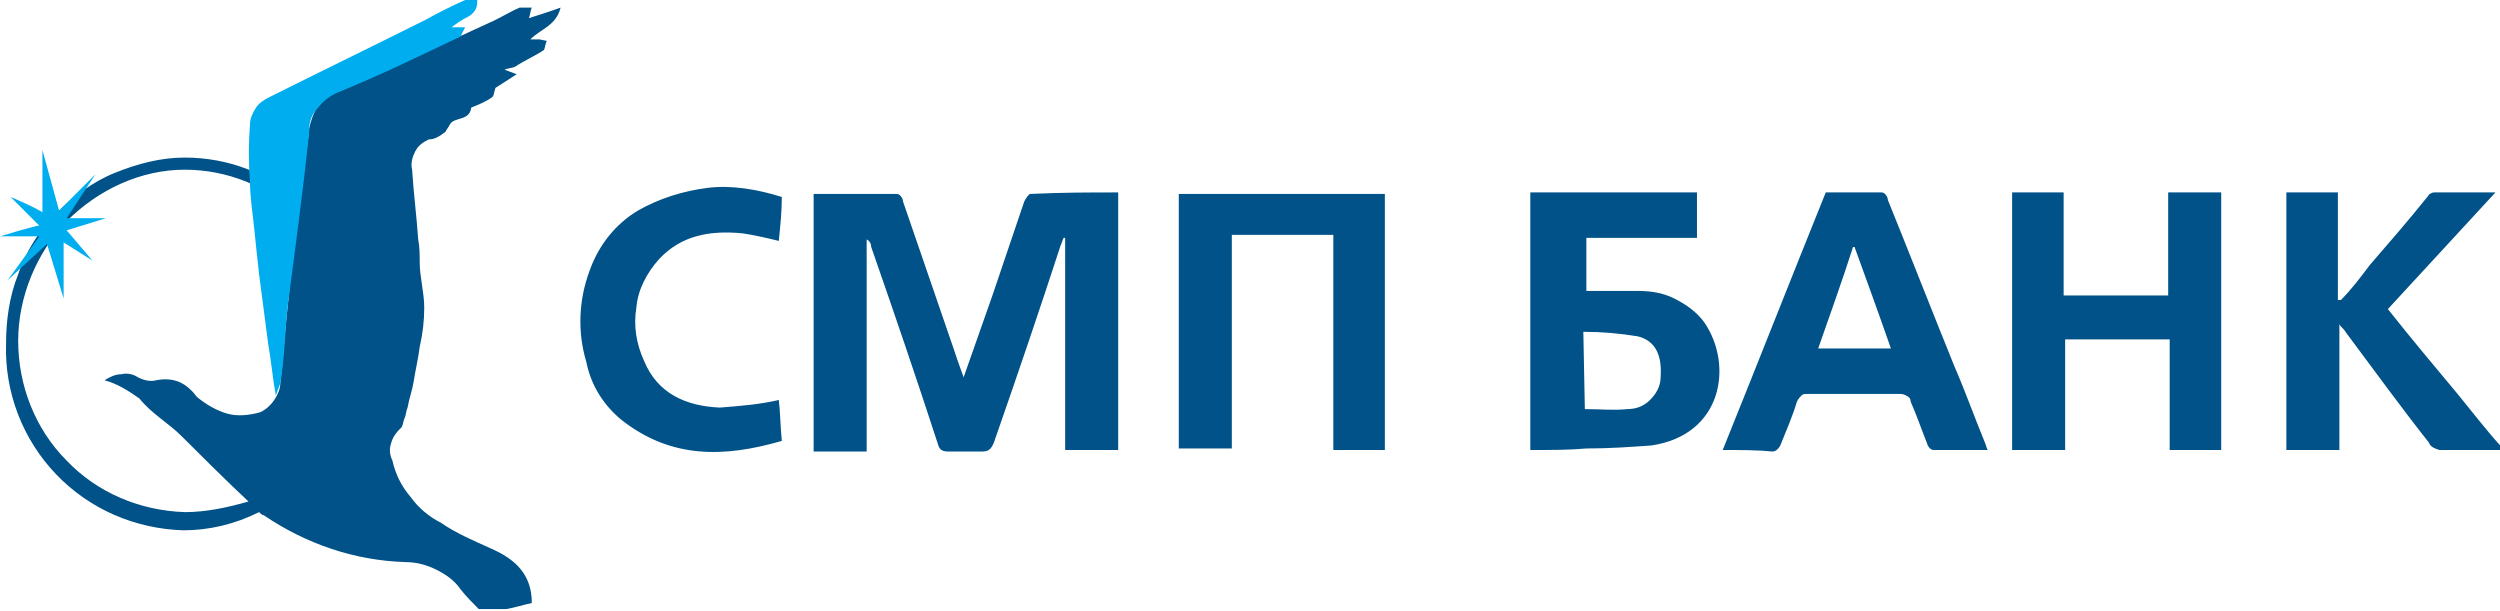
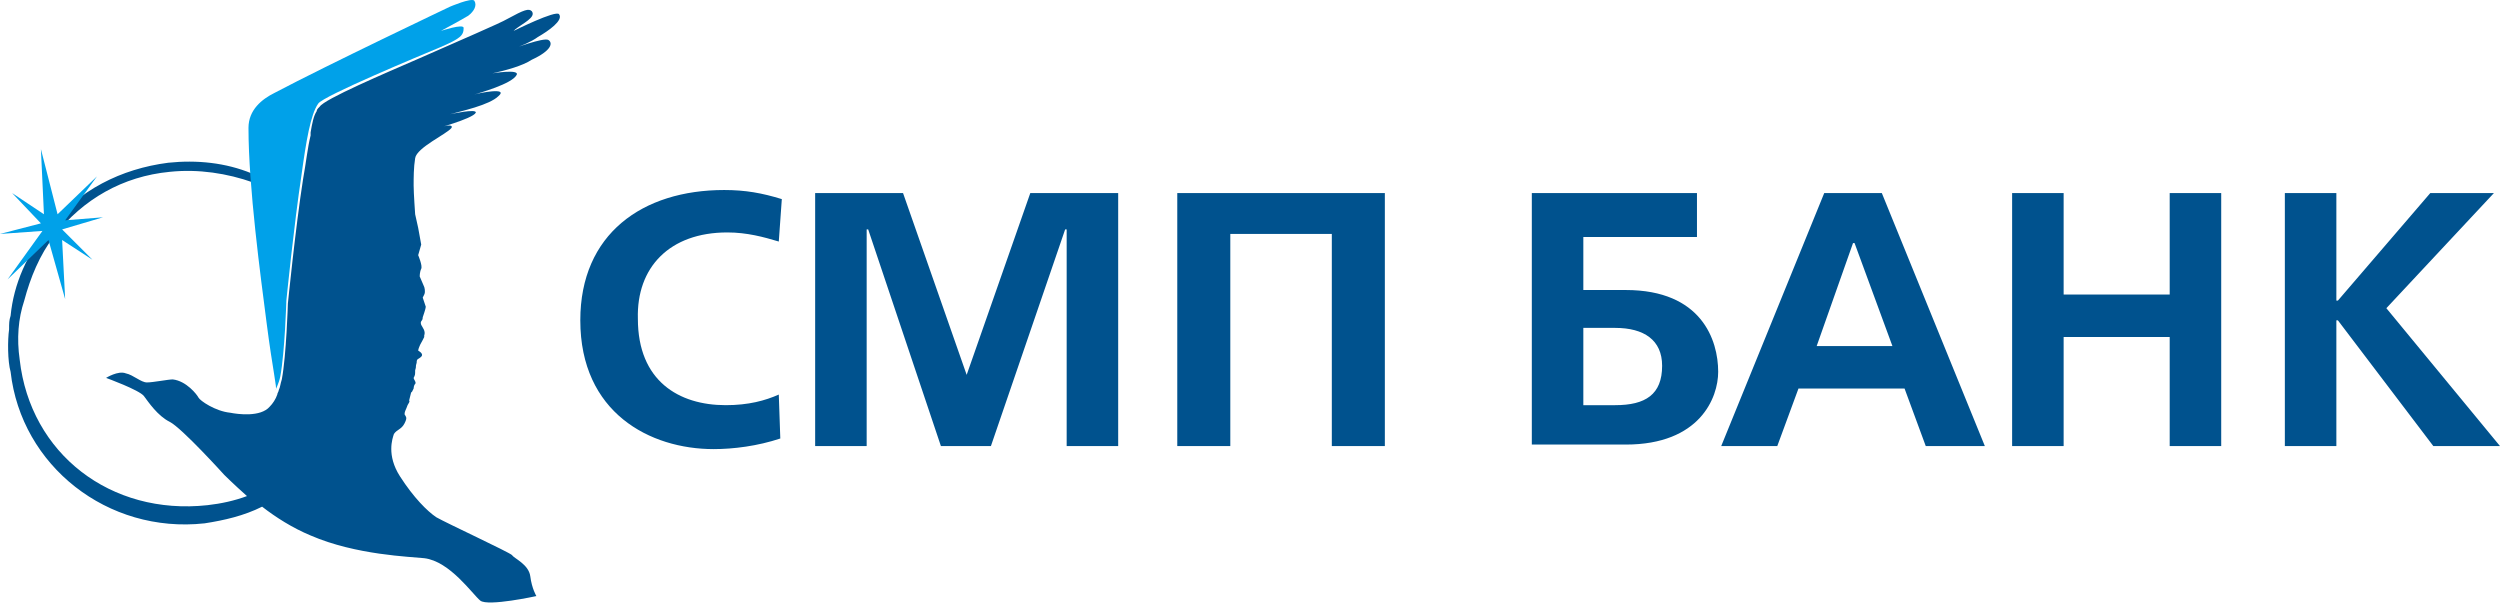
- <svg xmlns="http://www.w3.org/2000/svg" viewBox="0 0 165 40.3">
-   <path fill="#005288" d="M37 .5c-.8.3-1.5.5-2.1.7.1-.2.1-.5.2-.7h-.8c-.7.3-1.3.7-2 1C29 3 25.7 4.6 22.3 6c-.5.2-1 .5-1.3 1-.3.4-.5 1-.6 1.5v.1l-.6 4.7c-2.1-1.9-4.8-2.9-7.6-2.9-1.6 0-3.1.4-4.6 1S4.8 13 3.7 14.1s-2 2.5-2.5 4c-.6 1.5-.8 3.1-.8 4.6-.1 3.2 1.1 6.3 3.3 8.6 2.2 2.3 5.2 3.6 8.4 3.7 1.7 0 3.4-.4 5-1.2.1.1.2.2.3.2 2.8 1.9 6 3 9.4 3.1.7 0 1.4.2 2 .5s1.2.7 1.6 1.3c.4.5.8.9 1.2 1.3h1.8c.6-.1 1.2-.3 1.7-.4 0-1.9-1.1-2.9-2.7-3.6-1.1-.5-2.3-1-3.3-1.7-.8-.4-1.5-1-2-1.7-.6-.7-1-1.5-1.2-2.4-.2-.4-.2-.8-.1-1.1.1-.4.3-.7.6-1 .2-.1.2-.5.3-.7s.1-.5.2-.7c.1-.6.3-1.1.4-1.7.1-.7.3-1.5.4-2.3.2-.9.3-1.7.3-2.6 0-1-.3-2-.3-3 0-.5 0-1-.1-1.5-.1-1.5-.3-3-.4-4.6-.1-.4 0-.8.2-1.2.2-.4.5-.6.9-.8.4 0 .7-.2 1.1-.5.1-.2.2-.3.3-.5.3-.5 1.3-.2 1.4-1.1.5-.2 1-.4 1.4-.7.1-.1.1-.3.2-.6.3-.2.8-.5 1.4-.9l-.8-.3c.2-.1.5-.1.7-.2.6-.4 1.3-.7 1.9-1.1.1-.2.1-.5.2-.6l-.5-.1H35c.7-.7 1.7-.9 2-2.1-.1 0 0 0 0 0zM12.2 33.8c-3-.1-5.8-1.3-7.8-3.4-2.1-2.1-3.2-5-3.2-7.9s1.2-5.8 3.2-7.9c2.1-2.1 4.9-3.4 7.8-3.4 2.8 0 5.5 1.1 7.5 3-.3 2-.5 3.9-.7 5.9-.2 1.7-.3 3.5-.5 5.2 0 .4-.2.8-.4 1.1-.2.3-.5.6-.9.8-.7.2-1.5.3-2.2.1-.7-.2-1.4-.6-2-1.1-.3-.4-.7-.8-1.2-1-.5-.2-1-.2-1.5-.1-.4.1-.8 0-1.2-.2-.3-.2-.7-.3-1.1-.2-.4 0-.8.2-1.1.4.8.2 1.6.7 2.3 1.2.8 1 1.9 1.6 2.8 2.5s3 3 4.4 4.3c-1.4.4-2.8.7-4.2.7zM165 29.7h-4c-.3-.1-.6-.2-.7-.5-1.9-2.4-3.7-4.9-5.5-7.3-.1-.2-.3-.3-.4-.5v8.3h-3.5v-17h3.4v7.1h.2c.7-.7 1.3-1.5 1.9-2.3 1.3-1.5 2.6-3 3.8-4.5.1-.1.1-.2.2-.2.1-.1.2-.1.3-.1h4l-7.1 7.7c1.5 1.9 3.1 3.8 4.6 5.6.9 1.1 1.9 2.4 2.9 3.5-.1 0-.1.2-.1.2zm-91.2-17v17h-3.5v-14h-.1c-.1.2-.1.3-.2.5-1.4 4.3-2.9 8.7-4.4 13-.2.5-.4.6-.8.6h-2.2c-.4 0-.6-.1-.7-.5-1.4-4.3-2.9-8.7-4.4-13 0-.2-.1-.4-.3-.5v14h-3.5v-17h5.5c.2 0 .4.3.4.5l3.3 9.6c.2.6.4 1.2.7 2l1.9-5.4c.7-2.1 1.4-4.1 2.1-6.2.1-.2.3-.5.4-.5 2.1-.1 3.9-.1 5.8-.1zm27.2 17v-17h11v3h-7.3v3.5h3.3c.9 0 1.7.1 2.5.5s1.5.9 2 1.6c1.9 2.8 1.2 7.4-3.5 8.1-1.4.1-2.8.2-4.3.2-1.1.1-2.3.1-3.7.1.1 0 0 0 0 0zm3.6-2.7c1 0 1.9.1 2.8 0 .6 0 1.1-.2 1.5-.6.4-.4.7-.9.7-1.5.1-1.4-.3-2.4-1.5-2.7-1.2-.2-2.4-.3-3.6-.3l.1 5.1zm28.2-14.3h3.4v6.8h6.9v-6.8h3.5v17h-3.4v-7.3h-6.9v7.3h-3.5v-17zm-41.4 17H88V15.5h-6.7v14.1h-3.5V12.8h13.6v16.9zm22.3 0c2.3-5.7 4.5-11.3 6.8-17h3.7c.2 0 .4.3.4.5 1.5 3.7 2.9 7.3 4.4 11 .7 1.6 1.3 3.3 2 5 .1.2.1.4.2.5h-3.6c-.2 0-.4-.3-.4-.4-.4-1-.7-1.9-1.1-2.8 0-.2-.1-.3-.3-.4s-.3-.1-.5-.1h-6c-.2 0-.3 0-.4.1-.1.1-.2.2-.3.4-.3 1-.7 1.9-1.1 2.9-.1.2-.3.4-.5.4-1-.1-2.1-.1-3.3-.1zm11.1-6.7c-.8-2.3-1.6-4.5-2.4-6.7h-.1c-.7 2.2-1.5 4.4-2.3 6.7h4.8zM51.6 13c0 1-.1 1.9-.2 2.9-.8-.2-1.7-.4-2.4-.5-2.1-.2-4 .1-5.5 1.7-.8.9-1.4 2-1.5 3.2-.2 1.2 0 2.4.5 3.5.9 2.2 2.8 3 5 3.1 1.3-.1 2.6-.2 3.9-.5.1.8.1 1.7.2 2.7-3.8 1.1-7.3 1.2-10.6-1.4-1.2-1-2-2.3-2.3-3.8-.6-2-.5-4.1.2-6 .6-1.7 1.7-3.1 3.2-4 1.4-.8 3-1.3 4.6-1.5s3.3.1 4.9.6z" />
-   <path fill="#00aeef" d="M2.6 14.9L.7 13c.7.3 1.4.6 2.1 1V9.9l1.1 4 2.4-2.4-1.9 2.9H7l-2.6.8 1.7 2L4.2 16v3.7l-1.1-3.6-2.6 2.4 2.1-2.9H0s2.6-.8 2.6-.7zm14.2.4c.1 1 .2 1.9.3 2.8l.6 4.6c.2 1.1.3 2.3.5 3.4.1-.3.2-.5.3-.8.3-1.7.3-3.5.5-5.2.5-3.8 1-7.5 1.4-11.3v-.2c0-.6.2-1.1.6-1.5.3-.4.8-.8 1.3-1C25 5 27.7 3.7 30.4 2.4l.3-.6h-.9c.4-.3.7-.5 1.1-.7.2-.1.4-.3.5-.5s.1-.4.1-.6h-.8c-.9.4-1.7.8-2.6 1.3-3.4 1.7-6.9 3.4-10.3 5.1-.4.2-.7.4-.9.7-.2.3-.4.7-.4 1.1-.1 1.2-.1 2.5 0 3.8 0 1.1.2 2.2.3 3.3z" />
+ <svg xmlns="http://www.w3.org/2000/svg" viewBox="0 0 165 40">
+   <g fill="#00528E">
+     <path d="M48 15.341c1.3 0 2.4.3 3.4.6l.2-2.8c-1.3-.4-2.4-.6-3.8-.6-5.4 0-9.5 2.9-9.5 8.6 0 6.1 4.6 8.5 8.8 8.5 1.3 0 2.9-.2 4.4-.7l-.1-2.9c-.9.4-2 .7-3.5.7-3.1 0-5.8-1.6-5.8-5.7-.1-3.4 2.1-5.7 5.9-5.7zm29.7 14.1h3.5v-14h6.7v14h3.5v-16.7h-13.7v16.7zm-18.1-16.7l4.2 12 4.2-12h5.8v16.7h-3.4v-14.3h-.1l-4.9 14.3h-3.3l-4.8-14.3h-.1v14.3h-3.4v-16.7h5.8zm47.7 6.4h-2.8v-3.5h7.5v-2.9h-10.9v16.6h6.2c4.9 0 6.1-3.1 6.1-4.8 0-2.1-1.1-5.4-6.1-5.4zm-.7 7.6h-2.1v-5.1h2.1c1.9 0 3.1.8 3.1 2.5 0 1.9-1.1 2.6-3.1 2.6zm7 2.7l6.8-16.7h3.8l6.8 16.7h-3.9l-1.4-3.8h-7l-1.4 3.8h-3.7zm8.7-13.4l-2.4 6.8h5l-2.5-6.8h-.1zm20.9 3.4h-7v-6.7h-3.4v16.7h3.4v-7.2h7v7.2h3.4v-16.7h-3.4v6.7zm21.4-6.7l-7.1 7.6 7.5 9.1h-4.4l-6.3-8.3h-.1v8.3h-3.4v-16.7h3.4v7.1h.1l6.1-7.1h4.2z" />
+     <path d="M36.9.941c-.2-.3-3 1.1-3 1.1l.1-.1c.5-.4 1.4-.8 1.1-1.2-.2-.2-.5-.1-1.6.5-.5.3-3.1 1.4-5.8 2.6-2.3 1-6.3 2.7-6.6 3.2l-.1.1c-.1.1-.1.2-.1.2-.2.3-.3.8-.4 1.4v.2c-.2.8-.3 1.8-.5 2.9-.5 3.2-1 8.2-1 8.2s-.1 3.4-.4 5c-.1.3-.1.5-.2.7 0 .1-.1.2-.1.3-.1.3-.3.6-.5.8-.6.7-2.1.5-2.6.4-1-.1-2-.8-2.1-1-.1-.2-.8-1.1-1.7-1.2-.3 0-1.3.2-1.7.2-.4 0-.9-.5-1.4-.6-.5-.2-1.3.3-1.3.3s2.2.8 2.5 1.2c.3.4.9 1.3 1.7 1.7.8.4 3.6 3.5 3.6 3.5s.6.6 1.5 1.4c-.8.3-1.7.5-2.6.6-6.4.7-11.7-3.4-12.4-9.6-.2-1.4-.1-2.7.3-3.9.4-1.5 1-3 2-4.3 1.9-2.4 4.5-3.9 7.6-4.2 1.9-.2 3.8.1 5.5.7 0-.2 0-.4-.1-.6-1.7-.7-3.6-.9-5.5-.7-3.1.4-5.9 1.8-7.9 4.3-1.4 1.7-2.3 3.7-2.5 5.8-.1.3-.1.5-.1.9-.1.7-.1 2.1.1 2.8.7 6.2 6.4 10.7 12.8 10 1.3-.2 2.6-.5 3.8-1.1.9.7 2 1.4 3.2 1.9 3 1.3 6.6 1.4 7.5 1.5 1.7.2 3.2 2.4 3.7 2.8.5.4 3.7-.3 3.7-.3s-.3-.5-.4-1.3c-.1-.8-1.1-1.2-1.2-1.4-.2-.2-4.3-2.1-5-2.5-.6-.4-1.5-1.3-2.4-2.7-.9-1.4-.5-2.5-.4-2.8.2-.3.5-.3.7-.7.2-.4.1-.4 0-.6 0-.2.1-.3.2-.6.2-.3.1-.3.1-.3l.1-.4c.1-.4 0 0 .1-.2l.1-.2s0-.2.1-.3c.1-.1-.1-.3-.1-.4.1-.2.1-.2.1-.5.1-.3 0-.2.1-.5 0-.3.1-.2.3-.4.2-.2-.2-.4-.2-.4s0-.2.3-.7c.3-.6 0 0 .1-.3s-.1-.5-.2-.7c-.1-.3.1-.2.1-.5l.1-.3c.1-.3.1-.4.1-.4l-.2-.6.1-.2c.1-.2 0-.5 0-.5l-.3-.7s0-.3.1-.5-.2-.9-.2-.9l.2-.7-.2-1.1-.2-.9s-.1-1.4-.1-1.9 0-1.2.1-1.8c.1-.7 2.1-1.6 2.4-2.0.2-.4-1.2.1-1.2.1s2.6-.7 2.8-1.1c.1-.3-1.7.1-1.7.1-.2.1 0 0 0 0 .7-.2 2.6-.6 3.2-1.2.7-.6-1.3-.2-1.6-.1.3-.1 2.5-.7 2.8-1.3.2-.4-1.6-.1-1.6-.1.9-.2 2-.5 2.6-.9 1.3-.6 1.4-1.1 1.1-1.3-.3-.2-2.4.6-2.4.6-.1 0-.1 0-.1.1.1 0 .1-.1.1-.1.6-.2 1.3-.5 1.7-.8.7-.4 1.7-1.1 1.4-1.5zm-3.4 1.3c.1-.1.2-.1.3-.2-.1.1-.2.1-.3.2z" />
+   </g>
+   <path fill="#00A1E9" d="M31.3.041c-.2-.2-1.6.4-1.6.4s-8 3.8-11.6 5.7c-.8.4-1.7 1.1-1.7 2.3 0 3.9.8 9.8 1.2 12.9.4 3.1.7 4.3.6 4.4 0-.1.2-.4.3-.9.3-1.6.4-5 .4-5s.5-5 1-8.3c.3-2.2.6-4 1.1-4.7.3-.5 6.8-3.2 8-3.7 1.4-.6 1.6-.8 1.6-1.3 0-.3-1.5.2-1.5.2s1.3-.7 1.8-1c.4-.3.6-.7.4-1zM4.3 14.541l2.1-2.9-2.6 2.5-1.1-4.3.2 4.3-2.1-1.4 1.9 2-2.7.7 2.8-.2-2.3 3.2 2.7-2.6 1.1 3.9-.2-3.9 2 1.3-2-2 2.7-.8-2.5.2z" />
</svg>
